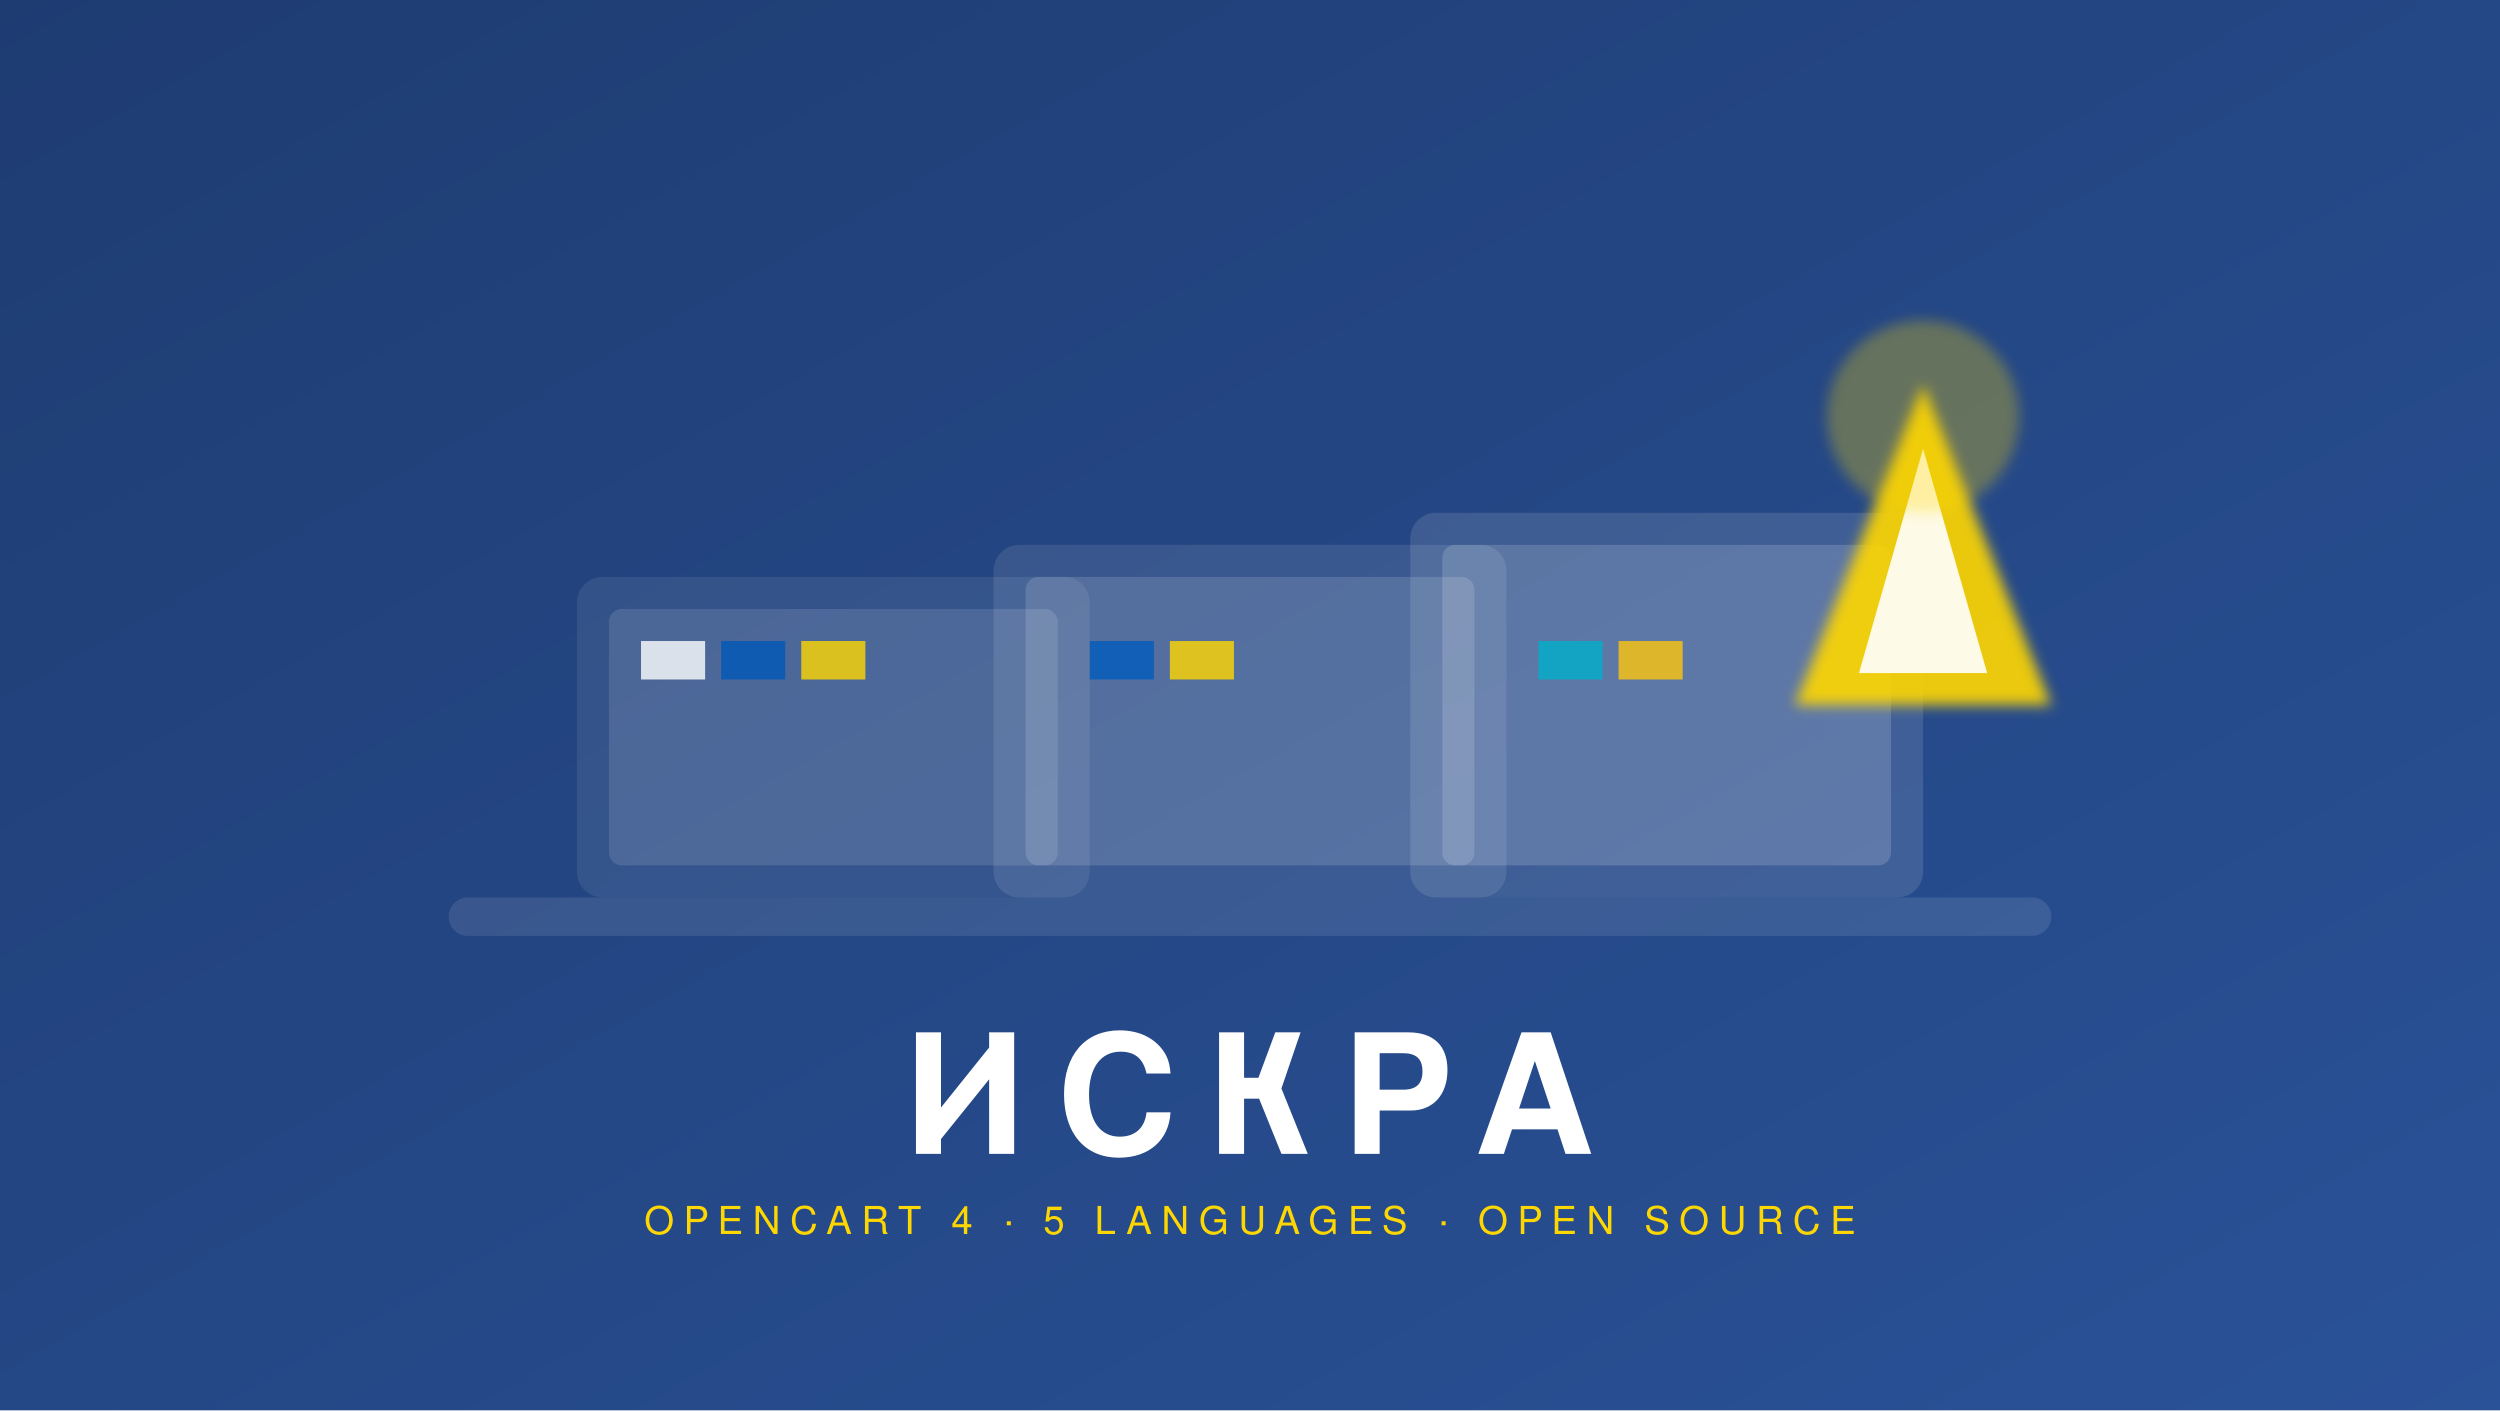
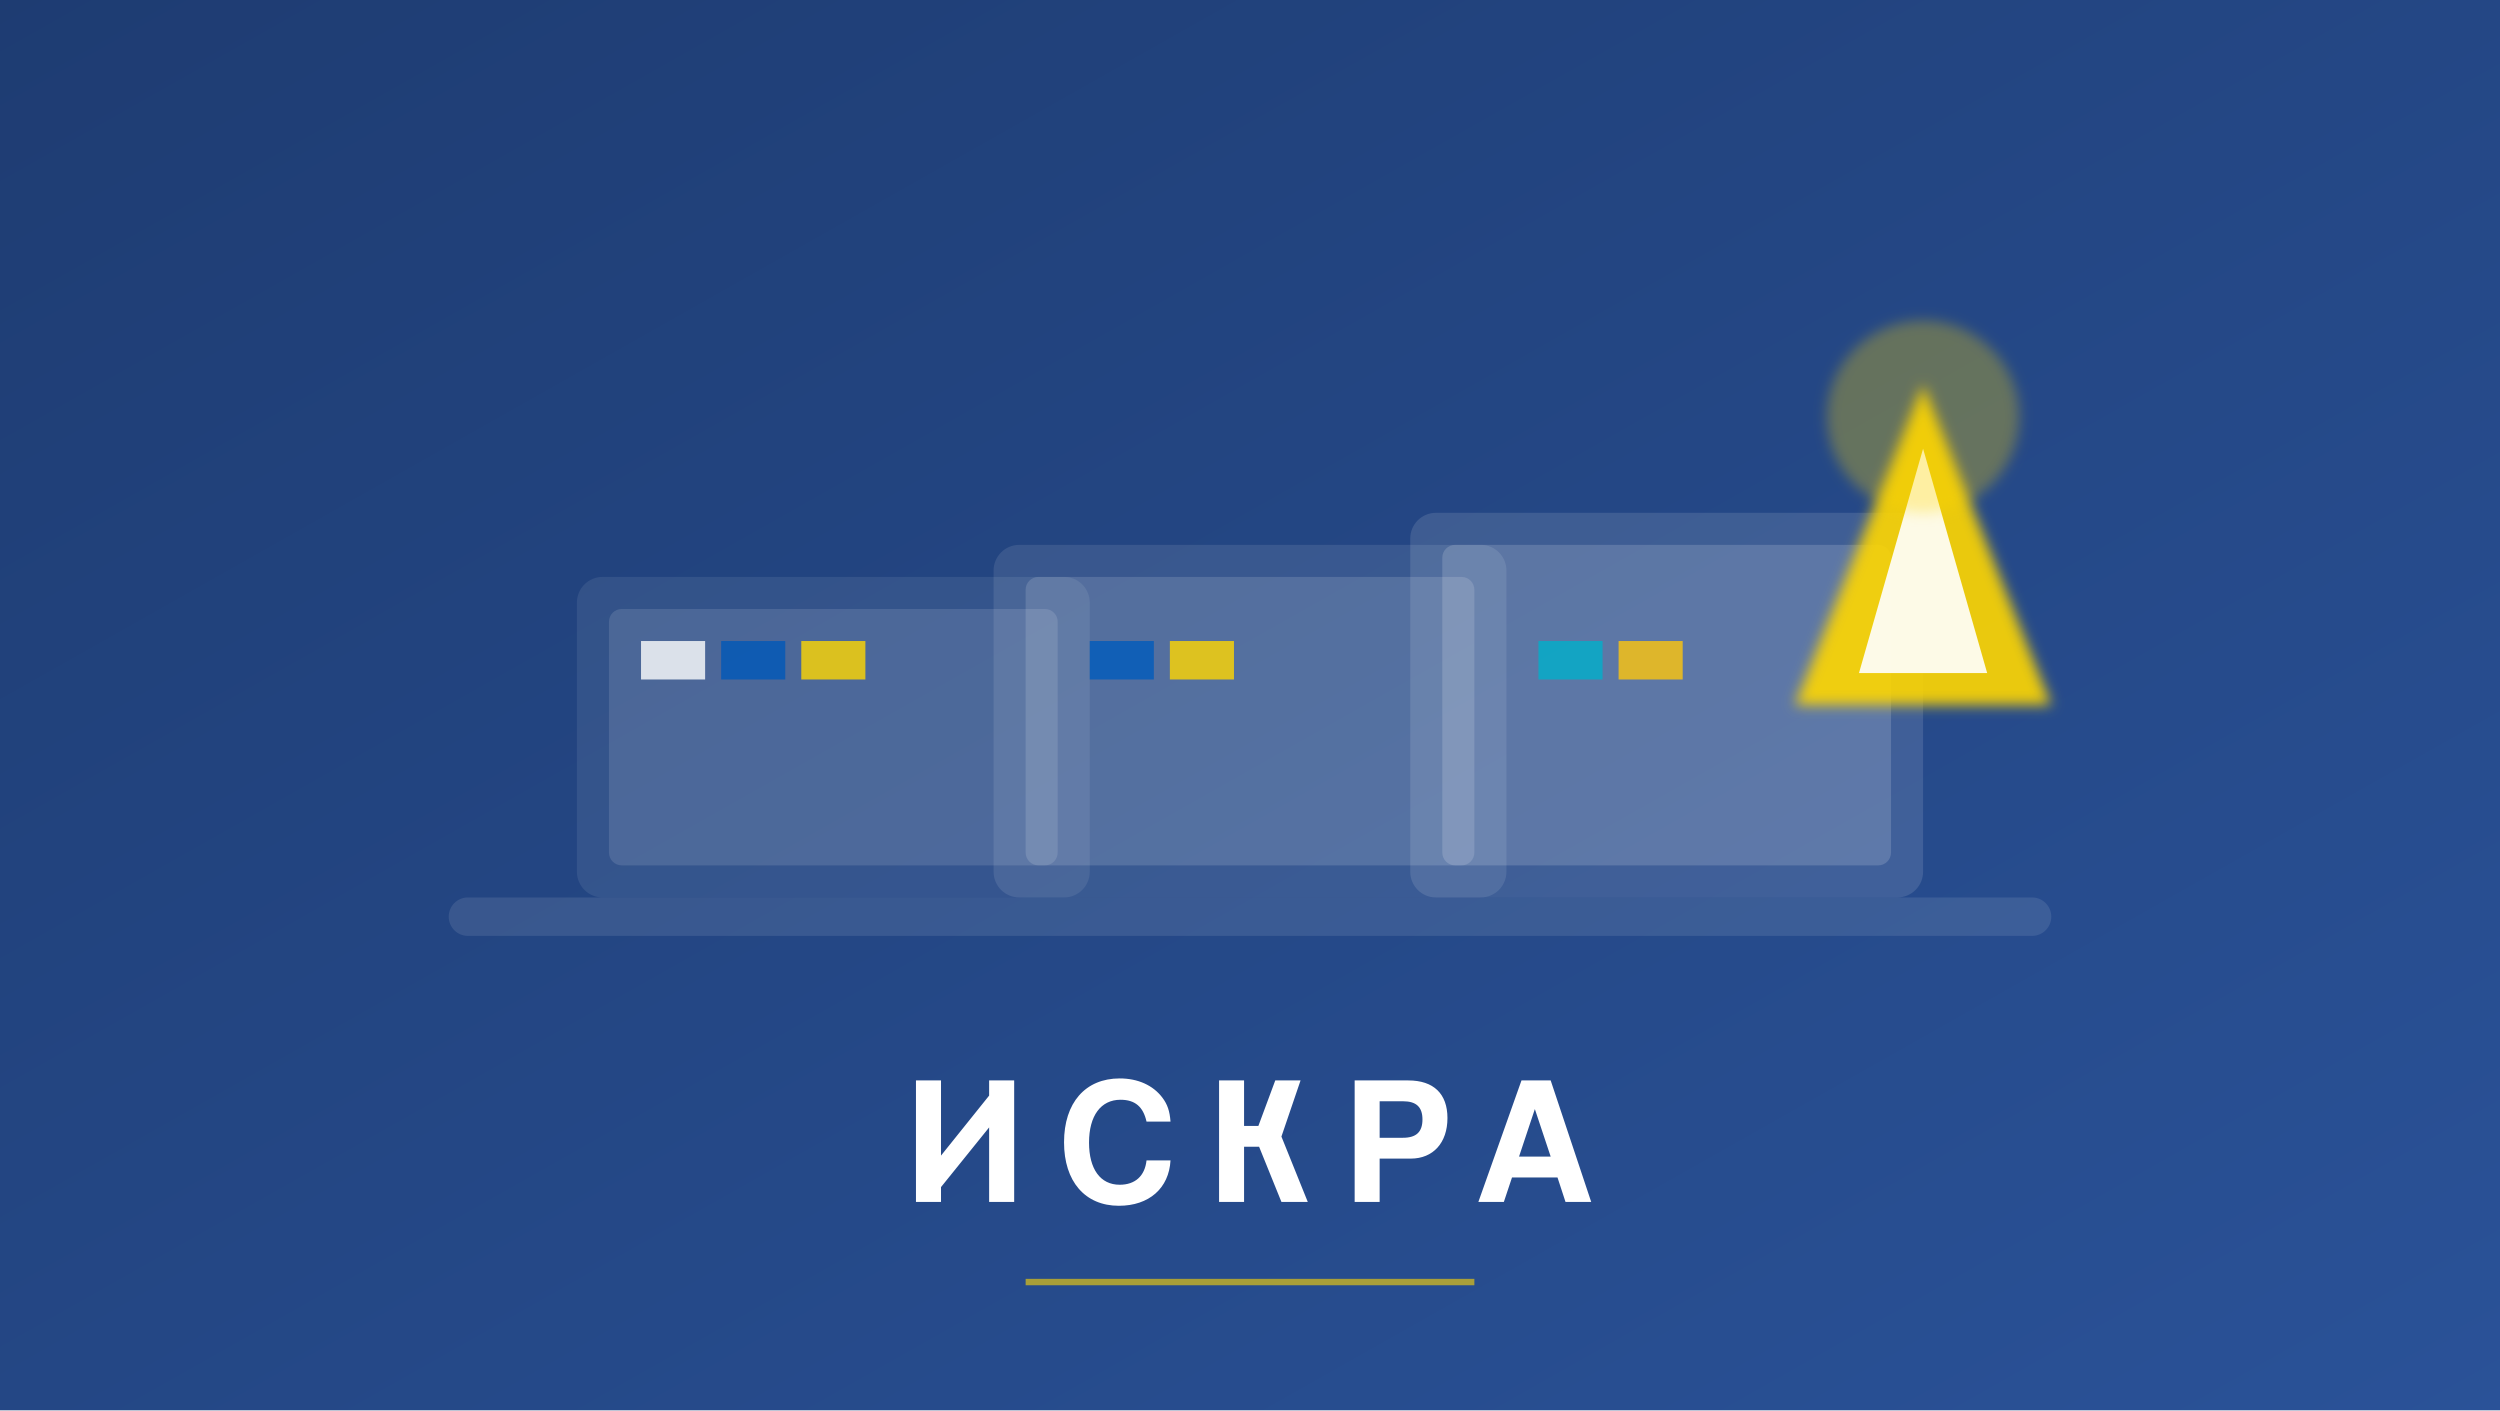
<svg xmlns="http://www.w3.org/2000/svg" width="780" height="440" viewBox="0 0 780 440">
  <defs>
    <linearGradient id="bgC" x1="0%" y1="0%" x2="100%" y2="100%">
      <stop offset="0%" stop-color="#1e3c72" />
      <stop offset="100%" stop-color="#2a5298" />
    </linearGradient>
    <filter id="softC">
      <feGaussianBlur stdDeviation="2" />
    </filter>
  </defs>
  <rect width="780" height="440" fill="url(#bgC)" />
  <rect x="140" y="280" width="500" height="12" fill="rgba(255,255,255,0.1)" rx="6" />
  <rect x="180" y="180" width="160" height="100" fill="rgba(255,255,255,0.08)" rx="8" />
  <rect x="190" y="190" width="140" height="80" fill="rgba(255,255,255,0.12)" rx="4" />
  <rect x="310" y="170" width="160" height="110" fill="rgba(255,255,255,0.1)" rx="8" />
  <rect x="320" y="180" width="140" height="90" fill="rgba(255,255,255,0.14)" rx="4" />
  <rect x="440" y="160" width="160" height="120" fill="rgba(255,255,255,0.12)" rx="8" />
  <rect x="450" y="170" width="140" height="100" fill="rgba(255,255,255,0.16)" rx="4" />
  <rect x="200" y="200" width="20" height="12" fill="#ffffff" opacity="0.8" />
  <rect x="225" y="200" width="20" height="12" fill="#0057b8" opacity="0.8" />
  <rect x="250" y="200" width="20" height="12" fill="#ffd700" opacity="0.8" />
  <rect x="340" y="200" width="20" height="12" fill="#005bbb" opacity="0.8" />
  <rect x="365" y="200" width="20" height="12" fill="#ffd700" opacity="0.8" />
  <rect x="480" y="200" width="20" height="12" fill="#00afca" opacity="0.8" />
  <rect x="505" y="200" width="20" height="12" fill="#fec50c" opacity="0.8" />
  <polygon points="600,120 640,220 560,220" fill="#ffd700" opacity="0.9" filter="url(#softC)" />
  <polygon points="600,140 620,210 580,210" fill="#fff" opacity="0.9" />
  <circle cx="600" cy="130" r="30" fill="#ffd700" opacity="0.3" filter="url(#softC)" />
-   <text x="390" y="360" font-family="'Segoe UI', Helvetica, Arial, sans-serif" font-size="52" fill="#ffffff" text-anchor="middle" letter-spacing="10" font-weight="800">ИСКРА</text>
-   <text x="390" y="385" font-family="'Segoe UI', Helvetica, Arial, sans-serif" font-size="12" fill="#ffd700" text-anchor="middle" letter-spacing="3">OPENCART 4 · 5 LANGUAGES · OPEN SOURCE</text>
+   <text x="390" y="375" font-family="'Segoe UI', Helvetica, Arial, sans-serif" font-size="52" fill="#ffffff" text-anchor="middle" letter-spacing="10" font-weight="800">ИСКРА</text>
+   <line x1="320" y1="400" x2="460" y2="400" stroke="#ffd700" stroke-width="2" opacity="0.6" />
</svg>
